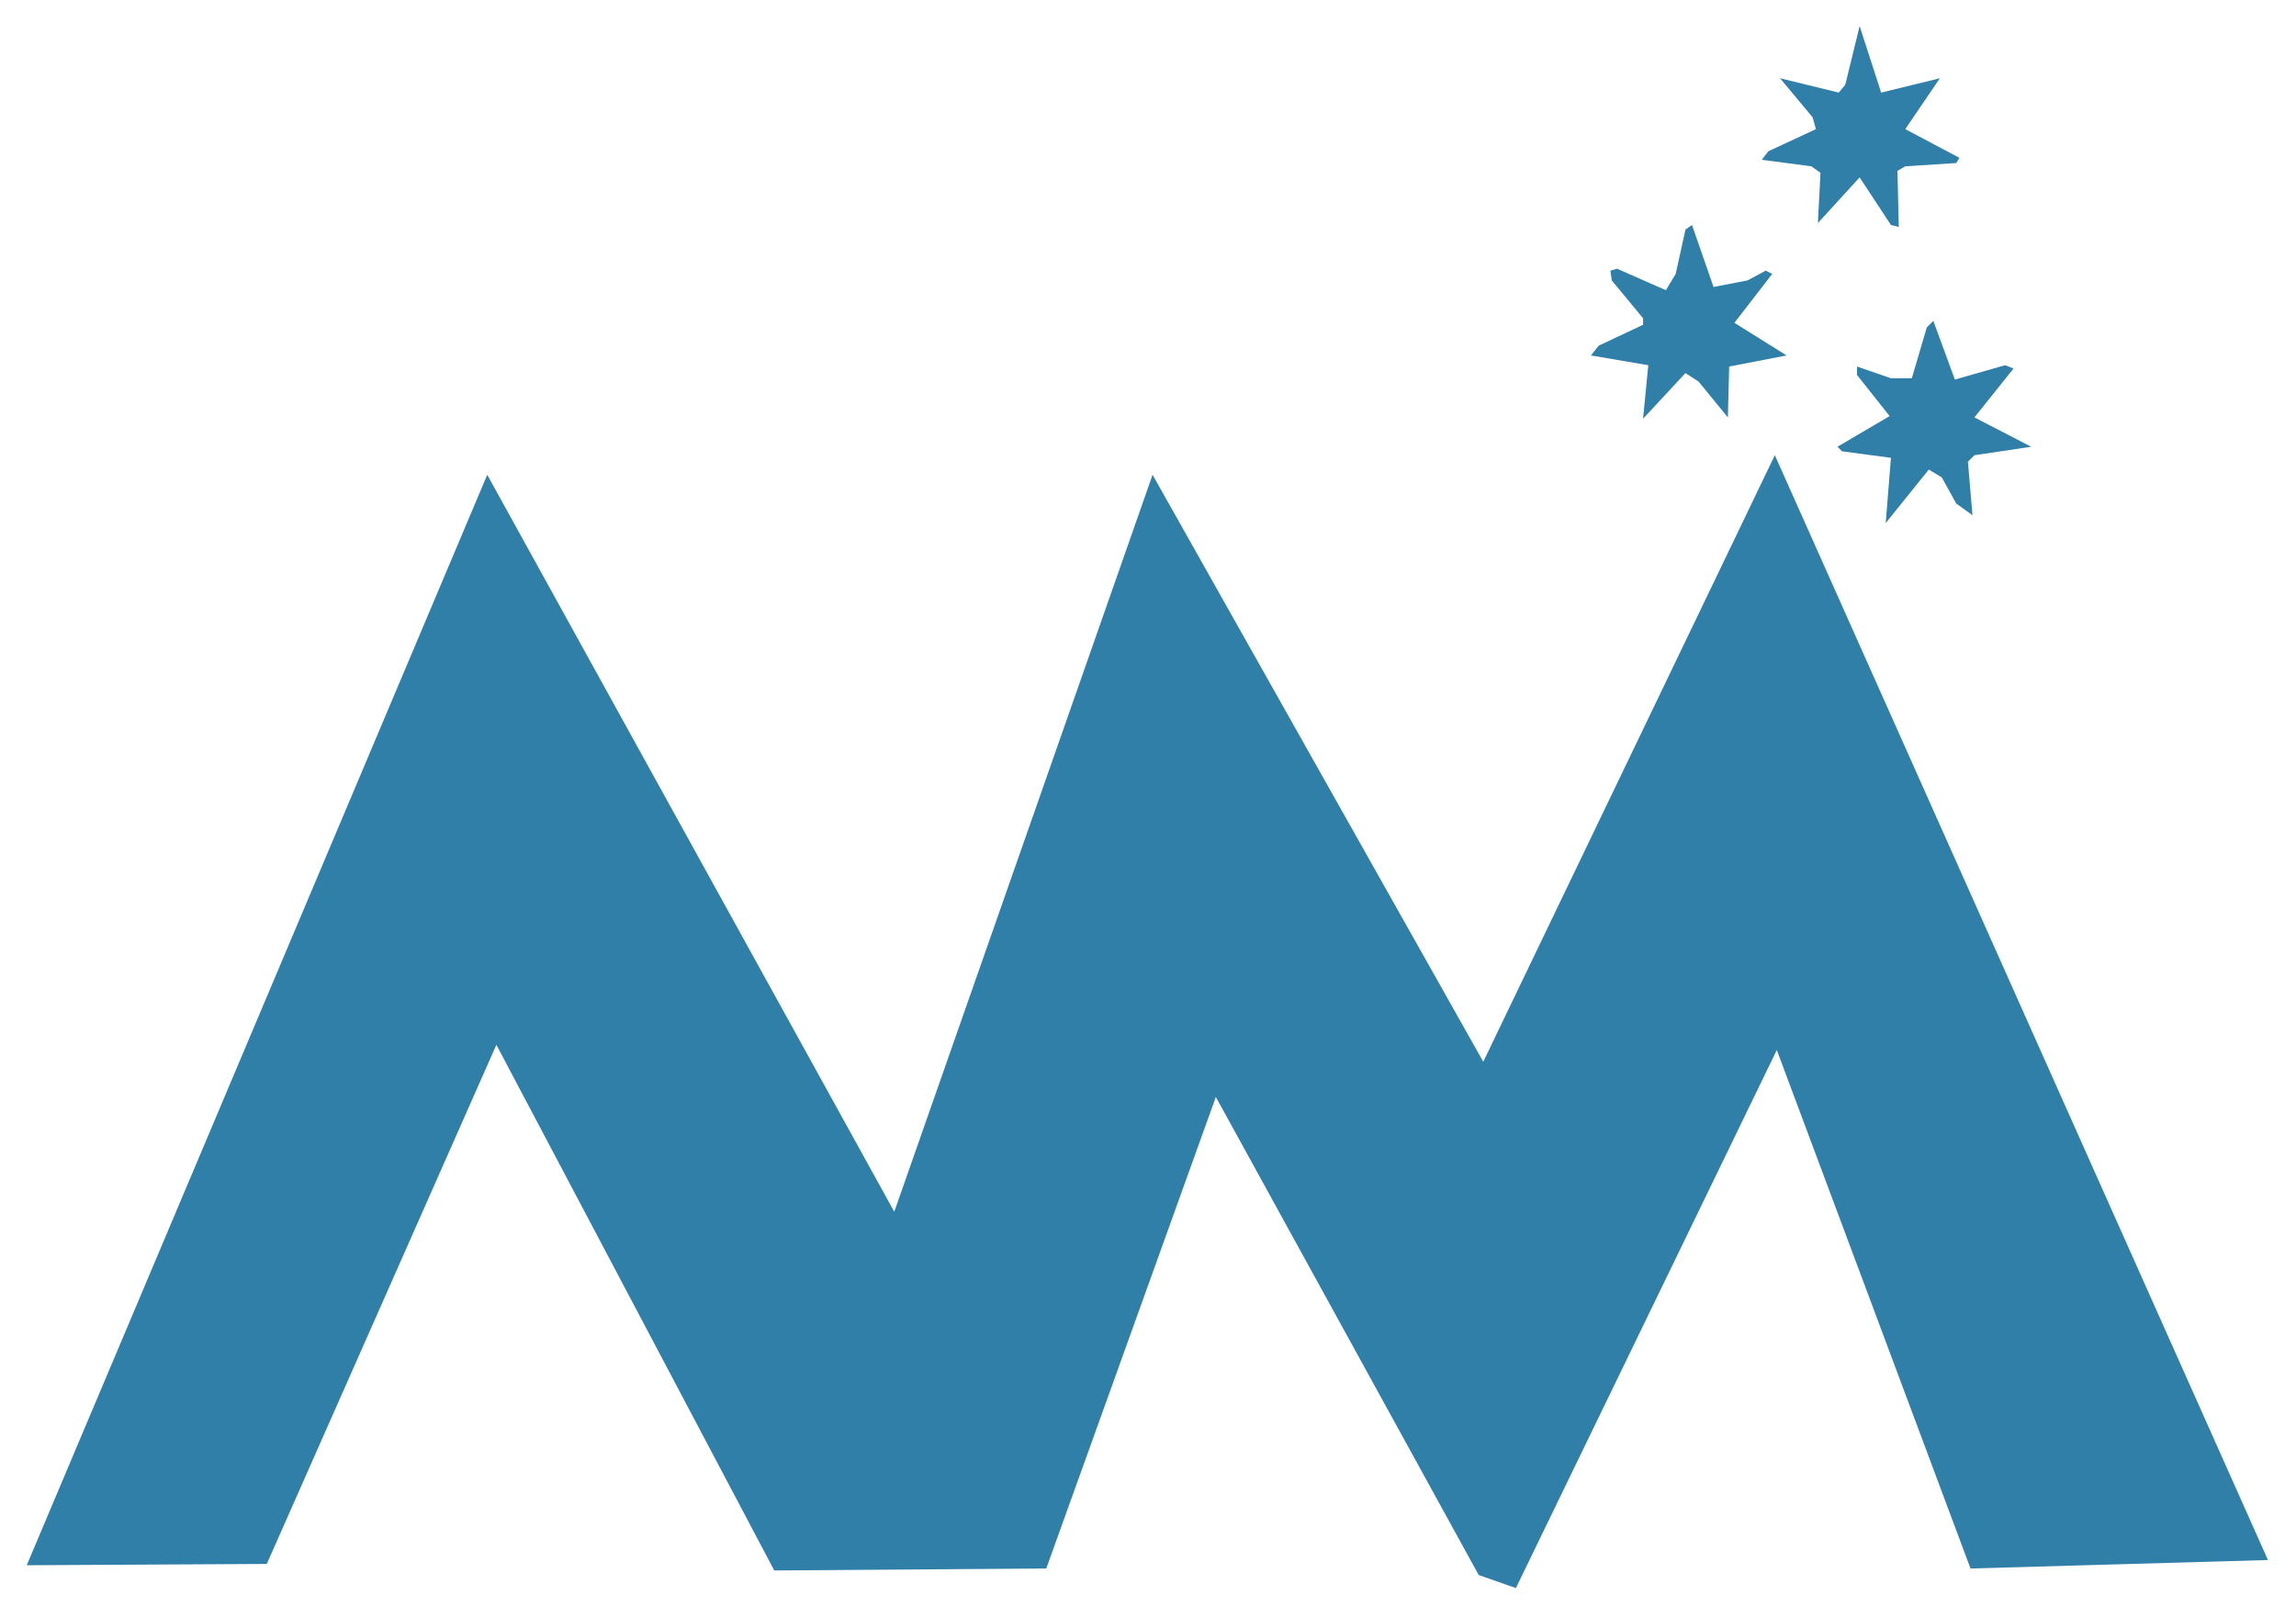
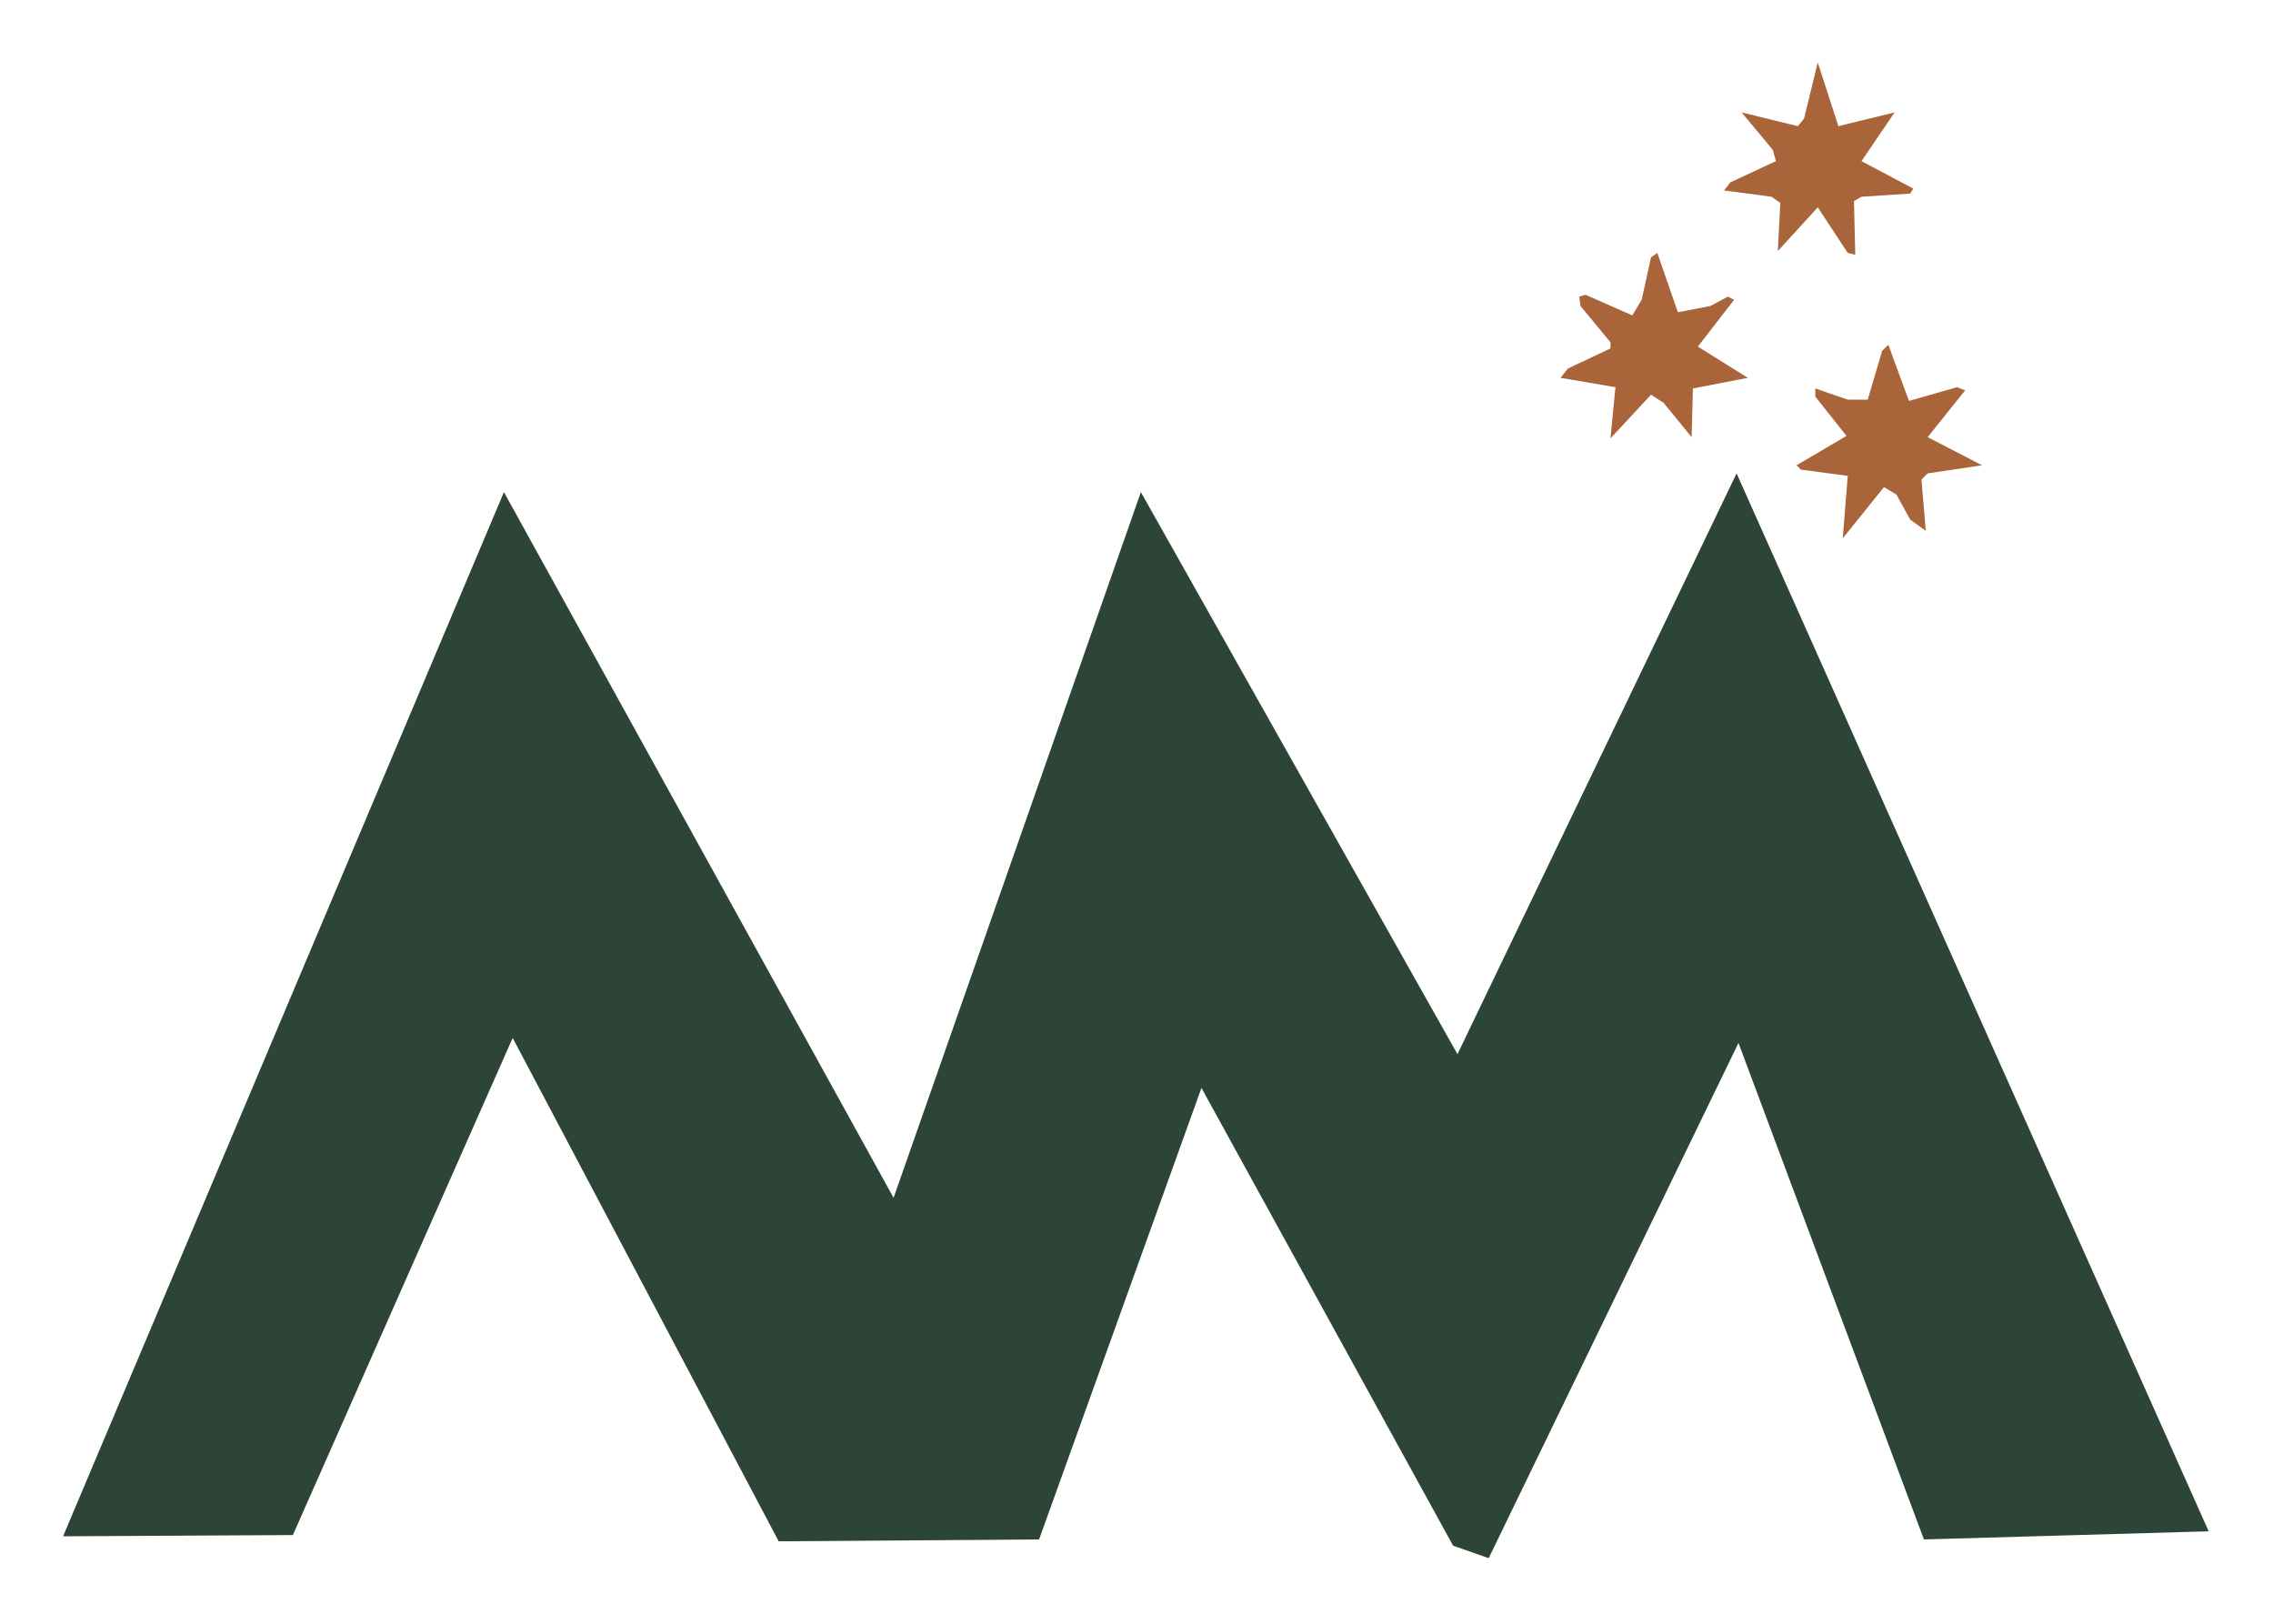
- <svg xmlns="http://www.w3.org/2000/svg" viewBox="9.2 8.0 351.8 248.0" width="352" height="248">
-   <path fill="#2f7fa8" fill-rule="evenodd" d="M356.8 247.2 L281.2 77.8 L236.5 170.8 L185.8 80.8 L146.2 193.8 L83.8 80.8 L13.2 248.0 L50.0 247.8 L85.2 168.2 L127.8 248.8 L169.5 248.5 L195.5 176.2 L235.8 249.5 L241.5 251.5 L281.5 169.0 L311.2 248.5Z M305.5 57.2 L304.5 58.2 L302.2 66.0 L299.0 66.0 L293.8 64.2 L293.8 65.5 L298.8 71.8 L290.8 76.5 L291.5 77.2 L299.0 78.2 L298.2 88.2 L304.8 80.0 L306.8 81.2 L309.0 85.2 L311.5 87.0 L310.8 78.8 L311.8 77.8 L320.5 76.5 L311.8 72.0 L317.8 64.5 L316.5 64.0 L308.8 66.2Z M268.5 42.5 L267.5 43.2 L266.0 50.0 L264.5 52.5 L257.0 49.2 L256.0 49.5 L256.2 51.0 L261.0 56.8 L261.0 57.8 L254.2 61.0 L253.0 62.5 L261.8 64.0 L261.0 72.2 L267.5 65.2 L269.5 66.5 L274.0 72.0 L274.2 64.2 L283.0 62.5 L275.0 57.5 L280.8 50.0 L279.8 49.5 L277.0 51.0 L271.8 52.0Z M294.2 12.0 L292.0 21.0 L291.0 22.2 L282.0 20.0 L287.0 26.0 L287.5 27.8 L280.2 31.2 L279.2 32.5 L286.8 33.5 L288.2 34.5 L287.8 42.2 L294.2 35.2 L299.0 42.5 L300.2 42.8 L300.0 34.2 L301.2 33.5 L309.0 33.0 L309.5 32.2 L301.2 27.8 L306.5 20.0 L297.5 22.2Z" />
+ <svg xmlns="http://www.w3.org/2000/svg" viewBox="0 0 363.8 260.0" width="364" height="260">
+   <path fill="#2c4536" d="M353.6 245.2 L278.0 75.8 L233.3 168.8 L182.6 78.8 L143.0 191.8 L80.6 78.8 L10.0 246.0 L46.8 245.8 L82.0 166.2 L124.6 246.8 L166.3 246.5 L192.3 174.2 L232.6 247.5 L238.3 249.5 L278.3 167.0 L308.0 246.5Z" />
+   <path fill="#a9643a" d="M302.3 55.2 L301.3 56.2 L299.0 64.0 L295.8 64.0 L290.6 62.2 L290.6 63.5 L295.6 69.8 L287.6 74.5 L288.3 75.2 L295.8 76.2 L295.0 86.2 L301.6 78.0 L303.6 79.2 L305.8 83.2 L308.3 85.0 L307.6 76.8 L308.6 75.8 L317.3 74.5 L308.6 70.0 L314.6 62.5 L313.3 62.0 L305.6 64.2Z M265.3 40.5 L264.3 41.2 L262.8 48.0 L261.3 50.5 L253.8 47.2 L252.8 47.5 L253.0 49.0 L257.8 54.8 L257.8 55.8 L251.0 59.0 L249.8 60.5 L258.6 62.0 L257.8 70.2 L264.3 63.2 L266.3 64.5 L270.8 70.0 L271.0 62.2 L279.8 60.5 L271.8 55.5 L277.6 48.0 L276.6 47.5 L273.8 49.0 L268.6 50.0Z M291.0 10.0 L288.8 19.0 L287.8 20.2 L278.8 18.0 L283.8 24.0 L284.3 25.8 L277.0 29.2 L276.0 30.5 L283.6 31.5 L285.0 32.5 L284.6 40.2 L291.0 33.2 L295.8 40.5 L297.0 40.8 L296.8 32.2 L298.0 31.5 L305.8 31.0 L306.3 30.2 L298.0 25.8 L303.3 18.0 L294.3 20.2Z" />
</svg>
